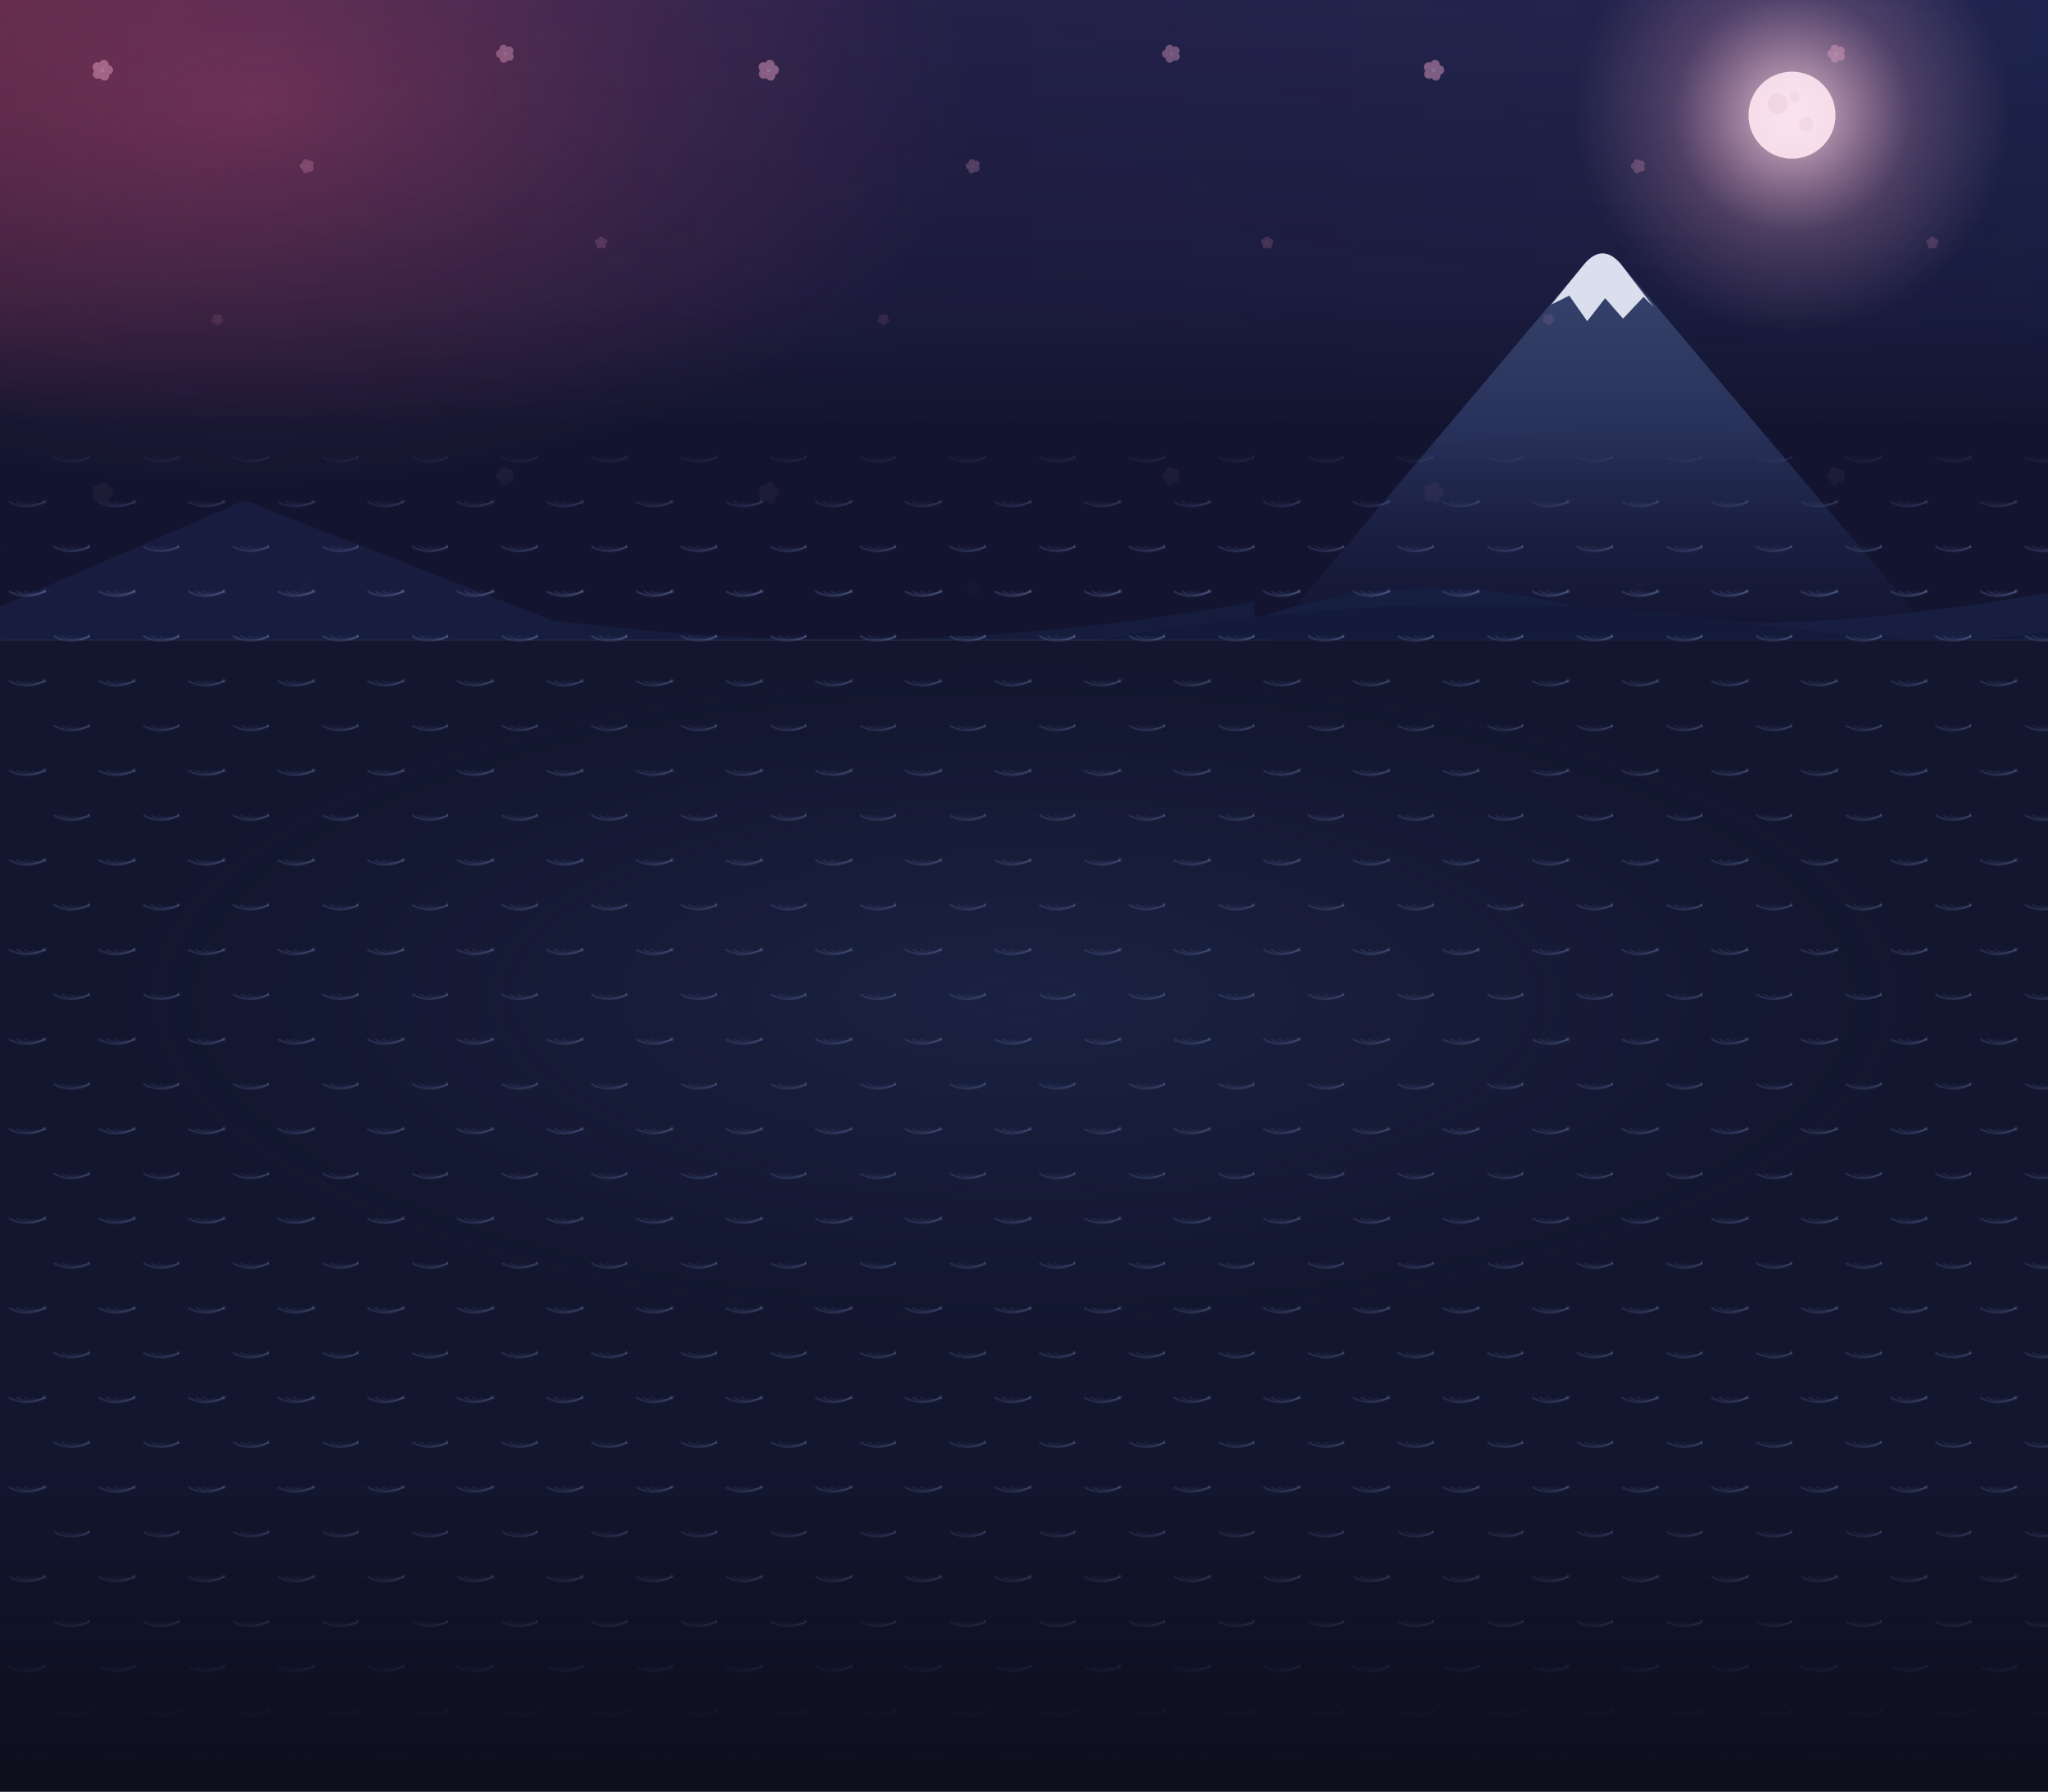
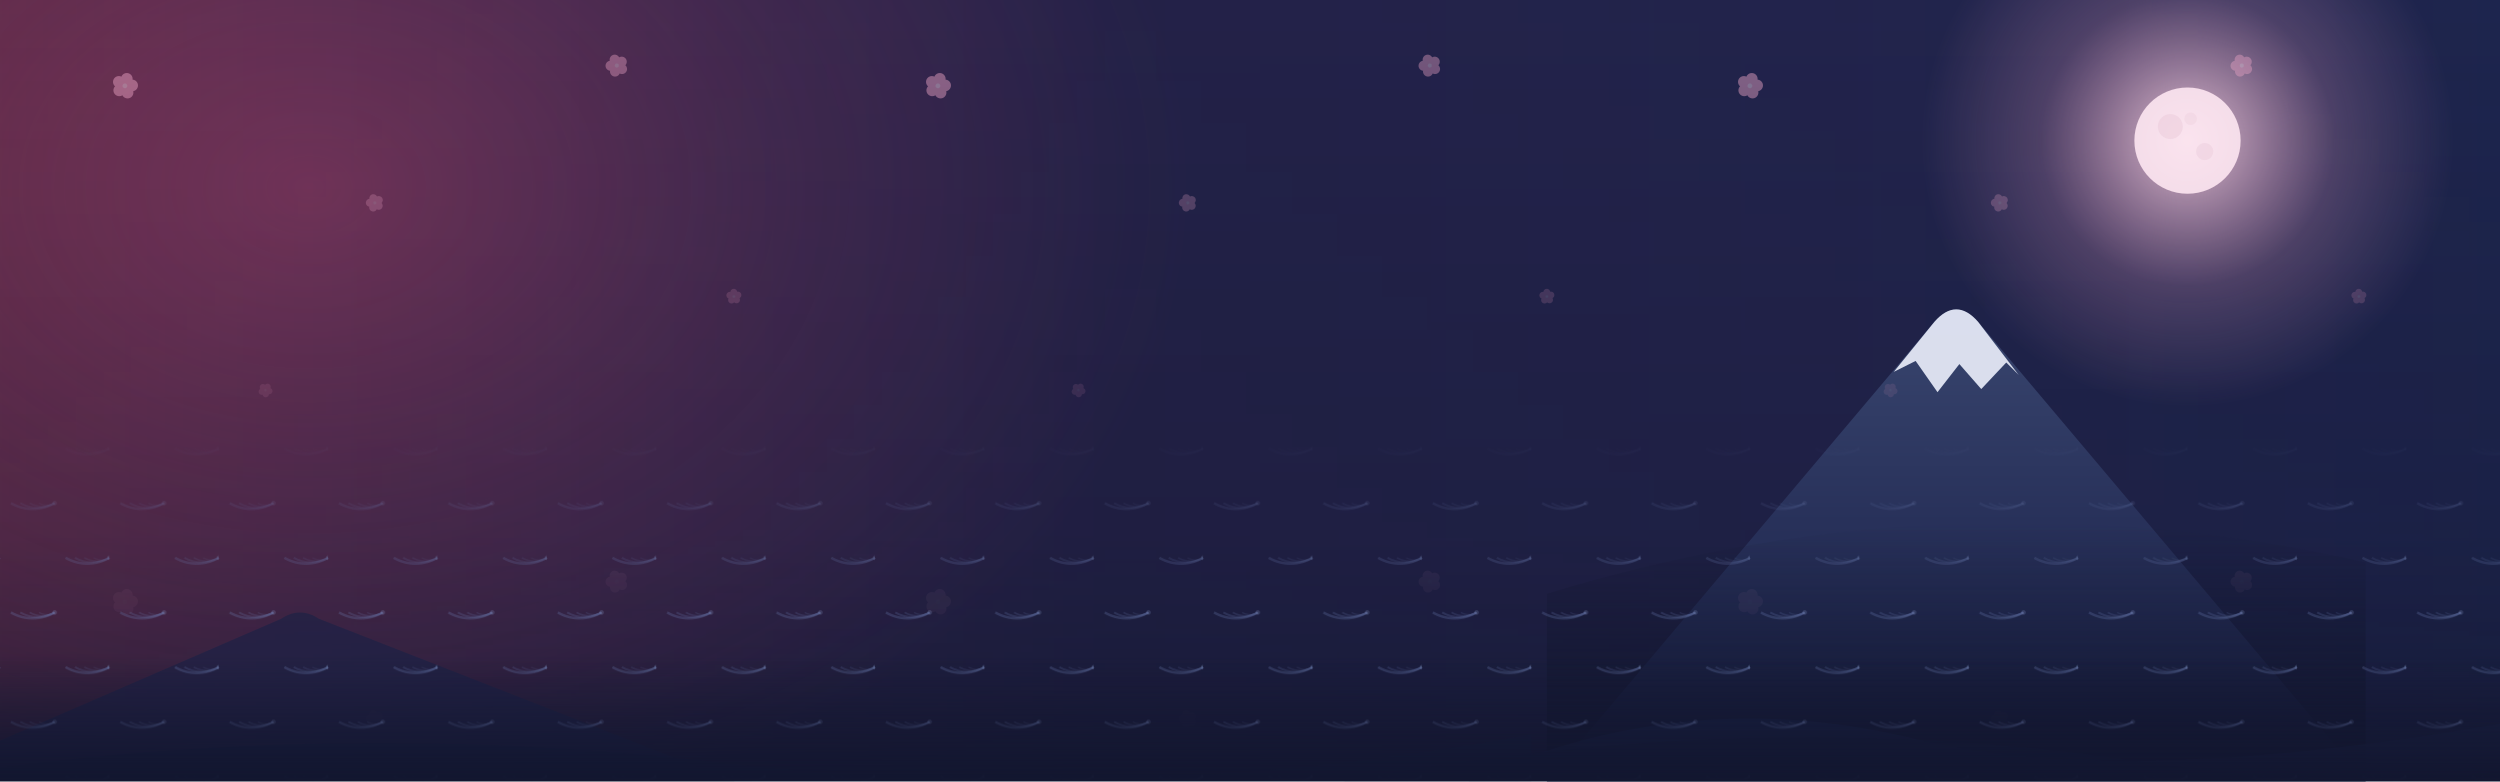
- <svg xmlns="http://www.w3.org/2000/svg" width="1600" height="1400" viewBox="0 0 1600 1400" preserveAspectRatio="xMidYMin slice">
+ <svg xmlns="http://www.w3.org/2000/svg" width="1600" height="500" viewBox="0 0 1600 500" preserveAspectRatio="xMidYMid slice">
  <defs>
    <pattern id="seigaiha" x="0" y="0" width="70" height="70" patternUnits="userSpaceOnUse">
      <path d="M35 42 A 28 28 0 0 1 7 42" fill="none" stroke="#6b7db3" stroke-width="1.6" opacity="0.30" />
      <path d="M35 42 A 22 22 0 0 1 13 42" fill="none" stroke="#6b7db3" stroke-width="1.3" opacity="0.24" />
      <path d="M35 42 A 16 16 0 0 1 19 42" fill="none" stroke="#6b7db3" stroke-width="1.1" opacity="0.20" />
      <path d="M35 42 A 10 10 0 0 1 25 42" fill="none" stroke="#6b7db3" stroke-width="0.9" opacity="0.16" />
      <circle cx="35" cy="42" r="1.5" fill="#8c9ecf" opacity="0.25" />
      <path d="M70 7 A 28 28 0 0 1 42 7" fill="none" stroke="#6b7db3" stroke-width="1.6" opacity="0.30" />
      <path d="M70 7 A 22 22 0 0 1 48 7" fill="none" stroke="#6b7db3" stroke-width="1.3" opacity="0.20" />
      <path d="M70 7 A 16 16 0 0 1 54 7" fill="none" stroke="#6b7db3" stroke-width="1.1" opacity="0.15" />
      <path d="M70 7 A 10 10 0 0 1 60 7" fill="none" stroke="#6b7db3" stroke-width="0.9" opacity="0.12" />
      <circle cx="70" cy="7" r="1.5" fill="#8c9ecf" opacity="0.25" />
      <path d="M0 7 A 28 28 0 0 1 -28 7" fill="none" stroke="#6b7db3" stroke-width="1.6" opacity="0.30" />
      <path d="M0 7 A 22 22 0 0 1 -22 7" fill="none" stroke="#6b7db3" stroke-width="1.3" opacity="0.20" />
      <path d="M0 7 A 16 16 0 0 1 -16 7" fill="none" stroke="#6b7db3" stroke-width="1.1" opacity="0.15" />
      <path d="M0 7 A 10 10 0 0 1 -10 7" fill="none" stroke="#6b7db3" stroke-width="0.9" opacity="0.12" />
    </pattern>
    <linearGradient id="wave-fade" x1="0" y1="0" x2="0" y2="1">
      <stop offset="0%" stop-color="#fff" stop-opacity="0" />
-       <stop offset="12%" stop-color="#fff" stop-opacity="0.85" />
-       <stop offset="30%" stop-color="#fff" stop-opacity="1" />
-       <stop offset="88%" stop-color="#fff" stop-opacity="0.9" />
-       <stop offset="100%" stop-color="#fff" stop-opacity="0" />
+       <stop offset="45%" stop-color="#fff" stop-opacity="0.85" />
+       <stop offset="75%" stop-color="#fff" stop-opacity="1" />
+       <stop offset="100%" stop-color="#fff" stop-opacity="0.9" />
    </linearGradient>
    <mask id="wave-mask">
-       <rect x="0" y="320" width="1600" height="1080" fill="url(#wave-fade)" />
+       <rect x="0" y="280" width="1600" height="220" fill="url(#wave-fade)" />
    </mask>
    <g id="sakura-flower">
      <circle cx="0" cy="-4.2" r="3.4" fill="currentColor" />
      <circle cx="4.0" cy="-1.3" r="3.4" fill="currentColor" />
      <circle cx="2.5" cy="3.4" r="3.4" fill="currentColor" />
      <circle cx="-2.5" cy="3.4" r="3.4" fill="currentColor" />
      <circle cx="-4.0" cy="-1.3" r="3.4" fill="currentColor" />
      <circle cx="0" cy="0" r="1.4" fill="#f5d5e8" />
    </g>
    <pattern id="sakura-scatter" x="0" y="0" width="520" height="330" patternUnits="userSpaceOnUse">
      <use href="#sakura-flower" transform="translate(80,55) scale(1.1) rotate(15)" color="#f0a8c8" opacity="0.5" />
      <use href="#sakura-flower" transform="translate(240,130) scale(0.75) rotate(55)" color="#f0a8c8" opacity="0.32" />
      <use href="#sakura-flower" transform="translate(395,42) scale(0.95) rotate(-20)" color="#f0a8c8" opacity="0.42" />
      <use href="#sakura-flower" transform="translate(470,190) scale(0.65) rotate(70)" color="#e898bc" opacity="0.28" />
      <use href="#sakura-flower" transform="translate(170,250) scale(0.6) rotate(-40)" color="#e898bc" opacity="0.22" />
    </pattern>
    <linearGradient id="sakura-fade" x1="0" y1="0" x2="0" y2="1">
      <stop offset="0%" stop-color="#fff" stop-opacity="1" />
      <stop offset="48%" stop-color="#fff" stop-opacity="0.55" />
      <stop offset="75%" stop-color="#fff" stop-opacity="0.1" />
      <stop offset="100%" stop-color="#fff" stop-opacity="0" />
    </linearGradient>
    <mask id="sakura-mask">
      <rect width="1600" height="500" fill="url(#sakura-fade)" />
    </mask>
    <linearGradient id="fuji-body" x1="0" y1="0" x2="0" y2="1">
      <stop offset="0%" stop-color="#39466f" />
      <stop offset="45%" stop-color="#28315a" />
      <stop offset="100%" stop-color="#1a2148" />
    </linearGradient>
    <linearGradient id="fuji-mist" x1="0" y1="0" x2="0" y2="1">
-       <stop offset="0%" stop-color="#131530" stop-opacity="0" />
-       <stop offset="100%" stop-color="#131530" stop-opacity="0.95" />
+       <stop offset="0%" stop-color="#12162f" stop-opacity="0" />
+       <stop offset="100%" stop-color="#12162f" stop-opacity="0.95" />
    </linearGradient>
    <linearGradient id="sky-glow" x1="0" y1="0" x2="1" y2="0">
      <stop offset="0%" stop-color="#e0507a" stop-opacity="0.32" />
      <stop offset="45%" stop-color="#7a5cc8" stop-opacity="0.16" />
      <stop offset="100%" stop-color="#3a4a9c" stop-opacity="0.28" />
    </linearGradient>
    <linearGradient id="sky-fade" x1="0" y1="0" x2="0" y2="1">
      <stop offset="0%" stop-color="#fff" stop-opacity="1" />
-       <stop offset="70%" stop-color="#fff" stop-opacity="0.5" />
+       <stop offset="55%" stop-color="#fff" stop-opacity="0.75" />
      <stop offset="100%" stop-color="#fff" stop-opacity="0" />
    </linearGradient>
    <mask id="sky-mask">
-       <rect x="0" y="0" width="1600" height="330" fill="url(#sky-fade)" />
+       <rect x="0" y="0" width="1600" height="620" fill="url(#sky-fade)" />
    </mask>
    <radialGradient id="dawn-glow" cx="50%" cy="50%" r="50%">
      <stop offset="0%" stop-color="#e0507a" stop-opacity="0.30" />
      <stop offset="55%" stop-color="#c04870" stop-opacity="0.12" />
      <stop offset="100%" stop-color="#c04870" stop-opacity="0" />
    </radialGradient>
    <radialGradient id="moon-glow" cx="50%" cy="50%" r="50%">
      <stop offset="0%" stop-color="#ffd9e8" stop-opacity="0.85" />
      <stop offset="55%" stop-color="#f0a8c8" stop-opacity="0.22" />
      <stop offset="100%" stop-color="#f0a8c8" stop-opacity="0" />
    </radialGradient>
    <radialGradient id="deep-glow" cx="50%" cy="50%" r="50%">
      <stop offset="0%" stop-color="#2a3560" stop-opacity="0.5" />
      <stop offset="100%" stop-color="#2a3560" stop-opacity="0" />
    </radialGradient>
-     <linearGradient id="bottom-fade" x1="0" y1="0" x2="0" y2="1">
-       <stop offset="0%" stop-color="#0d0d1a" stop-opacity="0" />
-       <stop offset="100%" stop-color="#0d0d1a" stop-opacity="0.9" />
+     <linearGradient id="sea-merge" x1="0" y1="0" x2="0" y2="1">
+       <stop offset="0%" stop-color="#12162f" stop-opacity="0" />
+       <stop offset="100%" stop-color="#12162f" stop-opacity="1" />
    </linearGradient>
  </defs>
-   <rect width="1600" height="500" fill="#131530" />
-   <rect width="1600" height="330" fill="url(#sky-glow)" mask="url(#sky-mask)" />
-   <ellipse cx="200" cy="80" rx="560" ry="300" fill="url(#dawn-glow)" />
+   <rect width="1600" height="500" fill="#12162f" />
+   <rect width="1600" height="620" fill="url(#sky-glow)" mask="url(#sky-mask)" />
+   <ellipse cx="200" cy="120" rx="560" ry="420" fill="url(#dawn-glow)" />
  <circle cx="1400" cy="90" r="170" fill="url(#moon-glow)" />
  <circle cx="1400" cy="90" r="34" fill="#ffe8f2" opacity="0.88" />
  <circle cx="1389" cy="81" r="8" fill="#e8c8d8" opacity="0.45" />
  <circle cx="1411" cy="97" r="5.5" fill="#e8c8d8" opacity="0.38" />
  <circle cx="1402" cy="76" r="4" fill="#e8c8d8" opacity="0.3" />
  <path d="M -60 500 L 180 396 Q 192 388 204 396 L 470 500 Z" fill="#1a2145" opacity="0.65" />
  <g>
    <path d="M 990 500              L 1238 206              Q 1252 190 1266 206              L 1514 500 Z" fill="url(#fuji-body)" />
    <path d="M 1238 206              L 1212 238 L 1226 231 L 1240 251 L 1254 233 L 1268 249 L 1284 232 L 1292 240              L 1266 206 Q 1252 190 1238 206 Z" fill="#e8ecf8" opacity="0.92" />
    <path d="M 990 500 L 1514 500 L 1514 360 Q 1252 300 990 380 Z" fill="url(#fuji-mist)" />
  </g>
-   <path d="M 940 500 Q 1080 436 1230 474 Q 1380 508 1660 452 L 1660 500 Z" fill="#182043" opacity="0.85" />
-   <path d="M -60 500 Q 200 458 460 488 T 980 470 L 980 500 Z" fill="#161d3e" opacity="0.85" />
-   <path d="M 860 500 Q 1120 452 1360 486 T 1660 468 L 1660 500 L 860 500 Z" fill="#141b3a" opacity="0.9" />
-   <rect y="500" width="1600" height="900" fill="#12162f" />
-   <ellipse cx="800" cy="780" rx="700" ry="260" fill="url(#deep-glow)" />
-   <rect y="320" width="1600" height="1080" fill="url(#seigaiha)" mask="url(#wave-mask)" />
+   <path d="M 940 500 Q 1080 436 1230 474 Q 1380 508 1660 452 L 1660 500 Z" fill="#182043" opacity="0.75" />
+   <path d="M -60 500 Q 200 458 460 488 T 980 470 L 980 500 Z" fill="#161d3e" opacity="0.75" />
+   <path d="M 860 500 Q 1120 452 1360 486 T 1660 468 L 1660 500 L 860 500 Z" fill="#141b3a" opacity="0.8" />
+   <rect y="280" width="1600" height="220" fill="url(#seigaiha)" mask="url(#wave-mask)" />
  <rect width="1600" height="500" fill="url(#sakura-scatter)" mask="url(#sakura-mask)" />
-   <rect y="500" width="1600" height="900" fill="#131530" opacity="0.28" />
-   <rect y="1150" width="1600" height="250" fill="url(#bottom-fade)" />
+   <rect y="420" width="1600" height="80" fill="url(#sea-merge)" />
</svg>
